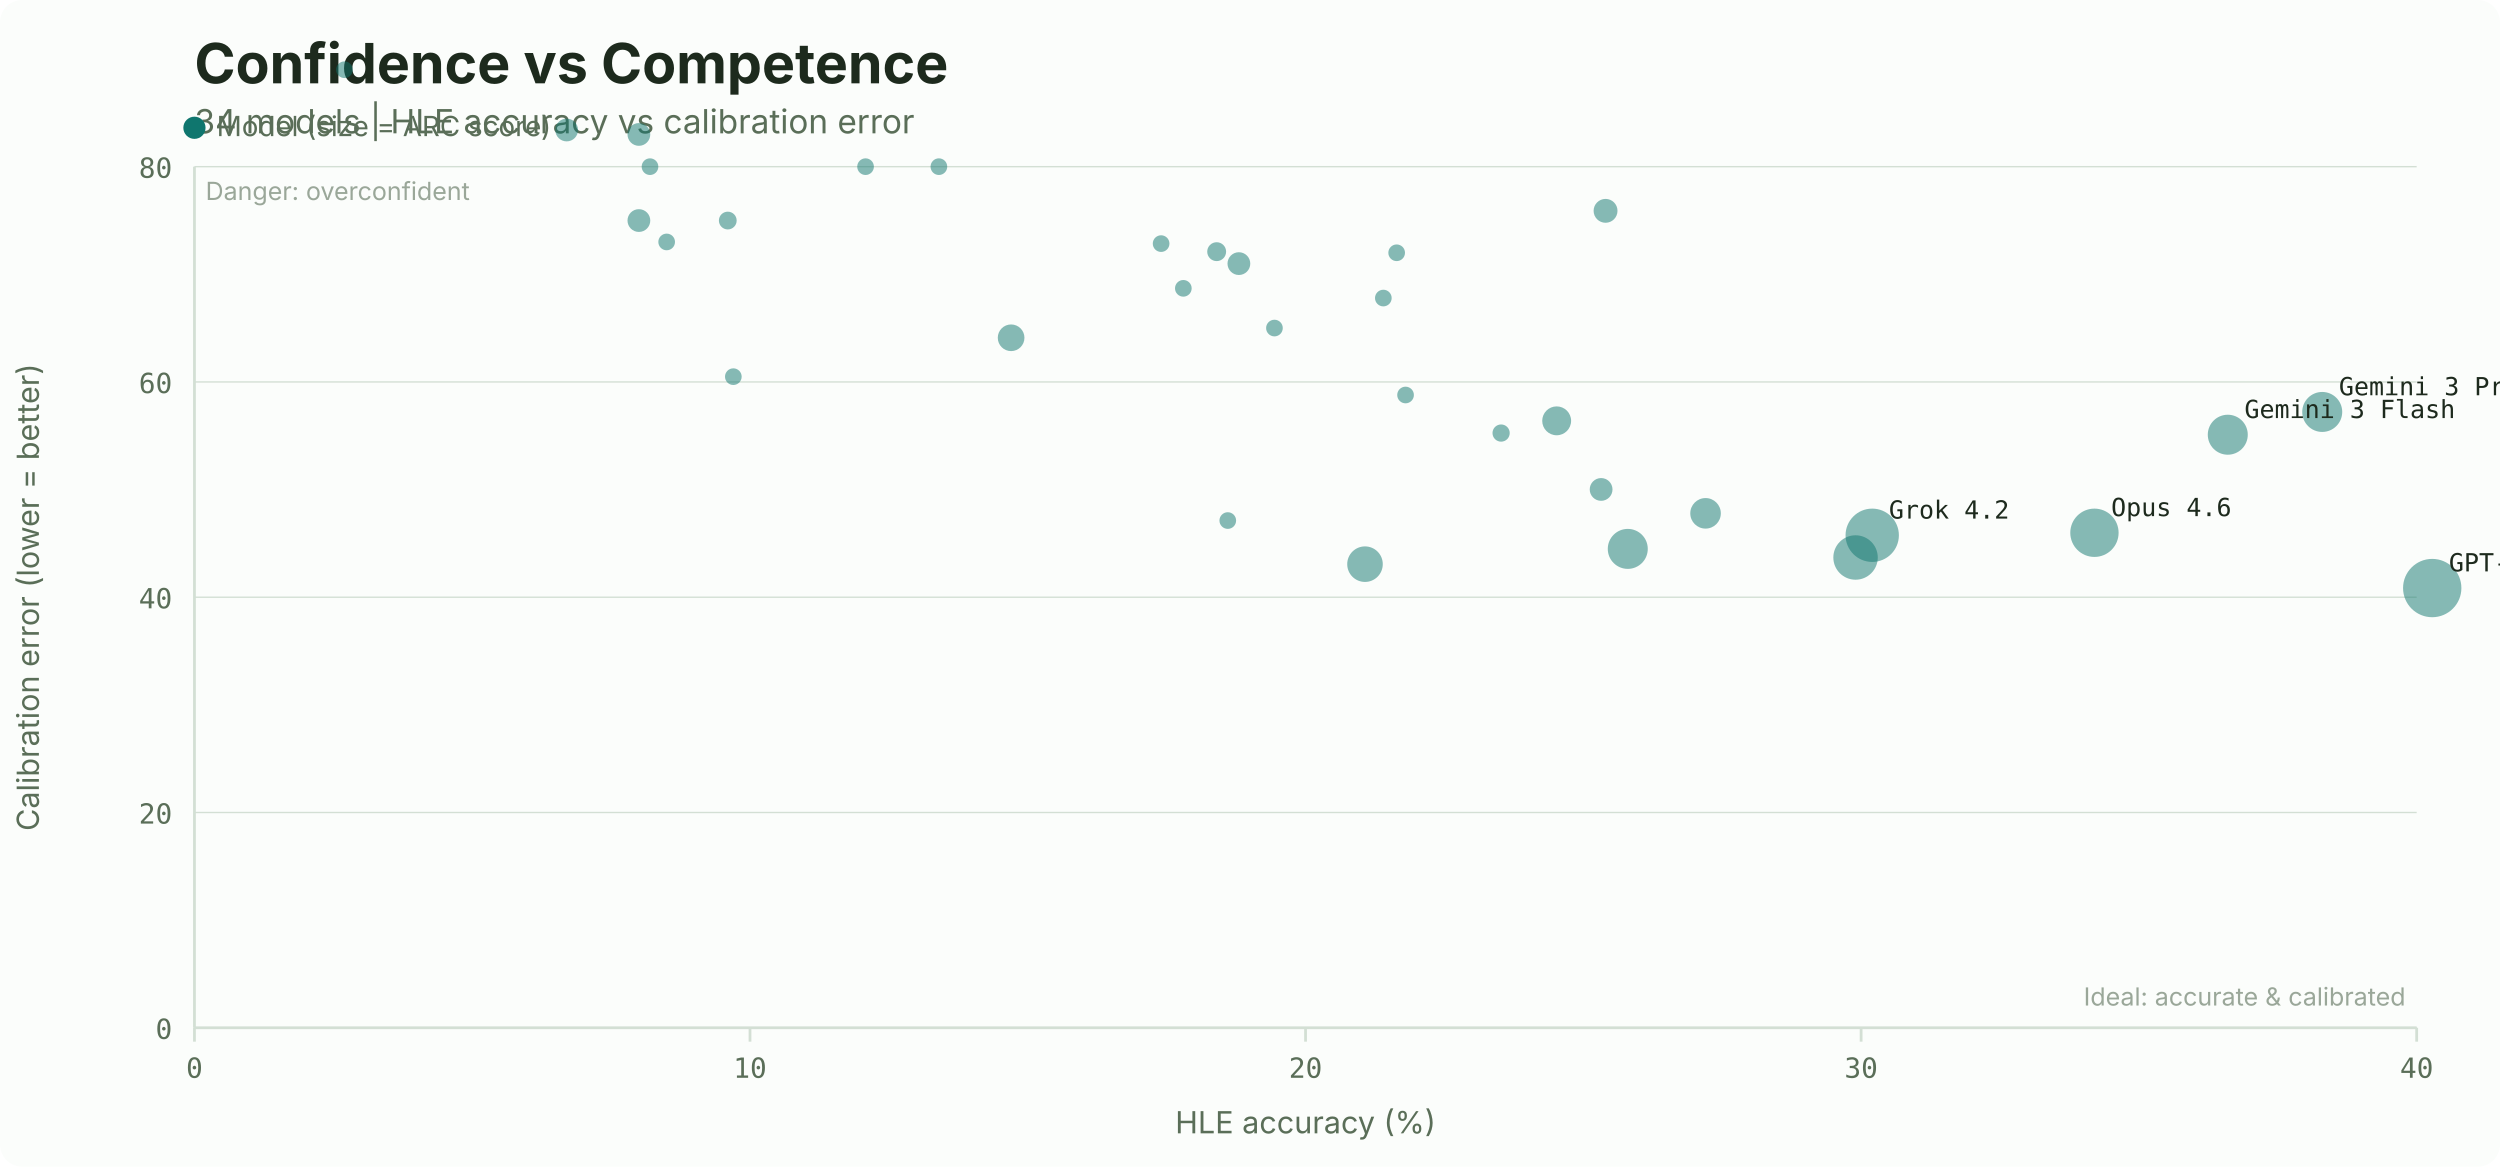
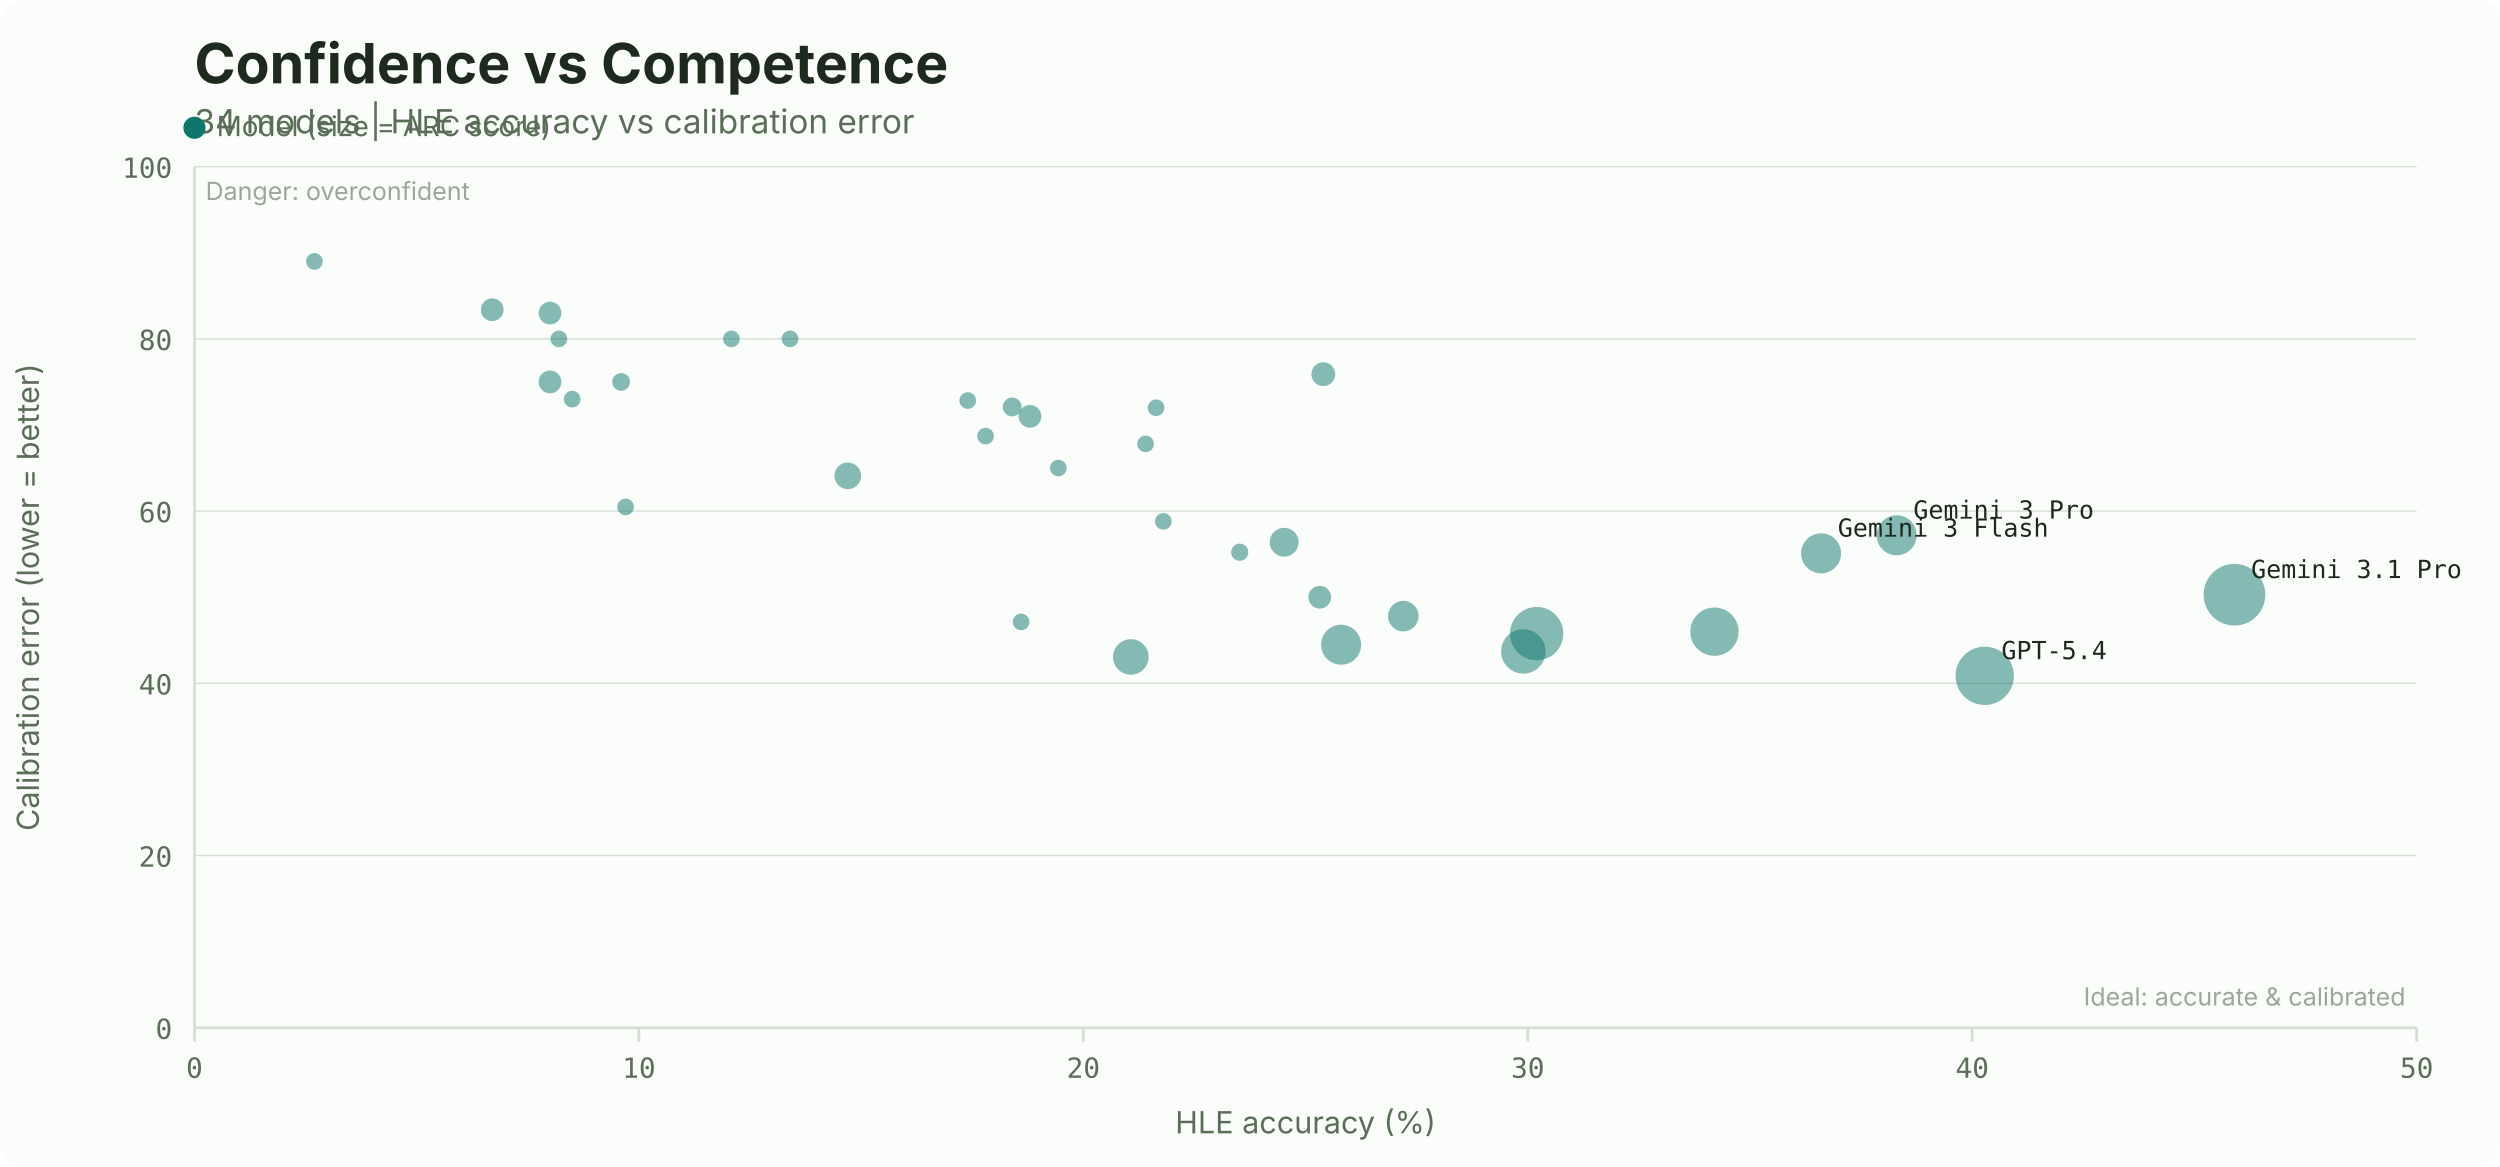
<svg xmlns="http://www.w3.org/2000/svg" width="900" height="420" viewBox="0 0 900 420">
  <rect width="900" height="420" fill="#fbfdfb" rx="8" />
  <text x="70" y="30" font-family="system-ui, -apple-system, sans-serif" font-size="20" font-weight="700" fill="#1d2a1d">Confidence vs Competence</text>
  <text x="70" y="48" font-family="system-ui, -apple-system, sans-serif" font-size="12" fill="#5a6e58">34 models | HLE accuracy vs calibration error</text>
  <line x1="70" y1="370.0" x2="870" y2="370.0" stroke="#d3dfd4" stroke-width="0.5" />
  <text x="62" y="374.0" font-family="ui-monospace, 'SF Mono', monospace" font-size="10" fill="#5a6e58" text-anchor="end">0</text>
-   <line x1="70" y1="292.5" x2="870" y2="292.5" stroke="#d3dfd4" stroke-width="0.5" />
-   <text x="62" y="296.5" font-family="ui-monospace, 'SF Mono', monospace" font-size="10" fill="#5a6e58" text-anchor="end">20</text>
-   <line x1="70" y1="215.0" x2="870" y2="215.0" stroke="#d3dfd4" stroke-width="0.5" />
-   <text x="62" y="219.0" font-family="ui-monospace, 'SF Mono', monospace" font-size="10" fill="#5a6e58" text-anchor="end">40</text>
-   <line x1="70" y1="137.5" x2="870" y2="137.5" stroke="#d3dfd4" stroke-width="0.5" />
-   <text x="62" y="141.5" font-family="ui-monospace, 'SF Mono', monospace" font-size="10" fill="#5a6e58" text-anchor="end">60</text>
+   <line x1="70" y1="308.0" x2="870" y2="308.0" stroke="#d3dfd4" stroke-width="0.5" />
+   <text x="62" y="312.0" font-family="ui-monospace, 'SF Mono', monospace" font-size="10" fill="#5a6e58" text-anchor="end">20</text>
+   <line x1="70" y1="246.0" x2="870" y2="246.0" stroke="#d3dfd4" stroke-width="0.5" />
+   <text x="62" y="250.0" font-family="ui-monospace, 'SF Mono', monospace" font-size="10" fill="#5a6e58" text-anchor="end">40</text>
+   <line x1="70" y1="184.0" x2="870" y2="184.0" stroke="#d3dfd4" stroke-width="0.5" />
+   <text x="62" y="188.0" font-family="ui-monospace, 'SF Mono', monospace" font-size="10" fill="#5a6e58" text-anchor="end">60</text>
+   <line x1="70" y1="122.0" x2="870" y2="122.0" stroke="#d3dfd4" stroke-width="0.5" />
+   <text x="62" y="126.0" font-family="ui-monospace, 'SF Mono', monospace" font-size="10" fill="#5a6e58" text-anchor="end">80</text>
  <line x1="70" y1="60.0" x2="870" y2="60.0" stroke="#d3dfd4" stroke-width="0.5" />
-   <text x="62" y="64.0" font-family="ui-monospace, 'SF Mono', monospace" font-size="10" fill="#5a6e58" text-anchor="end">80</text>
+   <text x="62" y="64.0" font-family="ui-monospace, 'SF Mono', monospace" font-size="10" fill="#5a6e58" text-anchor="end">100</text>
  <line x1="70.0" y1="370" x2="70.0" y2="375" stroke="#d3dfd4" />
  <text x="70.0" y="388" font-family="ui-monospace, 'SF Mono', monospace" font-size="10" fill="#5a6e58" text-anchor="middle">0</text>
-   <line x1="270.0" y1="370" x2="270.0" y2="375" stroke="#d3dfd4" />
-   <text x="270.0" y="388" font-family="ui-monospace, 'SF Mono', monospace" font-size="10" fill="#5a6e58" text-anchor="middle">10</text>
-   <line x1="470.0" y1="370" x2="470.0" y2="375" stroke="#d3dfd4" />
-   <text x="470.0" y="388" font-family="ui-monospace, 'SF Mono', monospace" font-size="10" fill="#5a6e58" text-anchor="middle">20</text>
-   <line x1="670.0" y1="370" x2="670.0" y2="375" stroke="#d3dfd4" />
-   <text x="670.0" y="388" font-family="ui-monospace, 'SF Mono', monospace" font-size="10" fill="#5a6e58" text-anchor="middle">30</text>
+   <line x1="230.0" y1="370" x2="230.0" y2="375" stroke="#d3dfd4" />
+   <text x="230.0" y="388" font-family="ui-monospace, 'SF Mono', monospace" font-size="10" fill="#5a6e58" text-anchor="middle">10</text>
+   <line x1="390.0" y1="370" x2="390.0" y2="375" stroke="#d3dfd4" />
+   <text x="390.0" y="388" font-family="ui-monospace, 'SF Mono', monospace" font-size="10" fill="#5a6e58" text-anchor="middle">20</text>
+   <line x1="550.0" y1="370" x2="550.0" y2="375" stroke="#d3dfd4" />
+   <text x="550.0" y="388" font-family="ui-monospace, 'SF Mono', monospace" font-size="10" fill="#5a6e58" text-anchor="middle">30</text>
+   <line x1="710.0" y1="370" x2="710.0" y2="375" stroke="#d3dfd4" />
+   <text x="710.0" y="388" font-family="ui-monospace, 'SF Mono', monospace" font-size="10" fill="#5a6e58" text-anchor="middle">40</text>
  <line x1="870.0" y1="370" x2="870.0" y2="375" stroke="#d3dfd4" />
-   <text x="870.0" y="388" font-family="ui-monospace, 'SF Mono', monospace" font-size="10" fill="#5a6e58" text-anchor="middle">40</text>
+   <text x="870.0" y="388" font-family="ui-monospace, 'SF Mono', monospace" font-size="10" fill="#5a6e58" text-anchor="middle">50</text>
  <line x1="70" y1="60" x2="70" y2="370" stroke="#d3dfd4" />
  <line x1="70" y1="370" x2="870" y2="370" stroke="#d3dfd4" />
  <text x="470.0" y="408" font-family="system-ui, -apple-system, sans-serif" font-size="11" fill="#5a6e58" text-anchor="middle">HLE accuracy (%)</text>
  <text x="14" y="215.0" font-family="system-ui, -apple-system, sans-serif" font-size="11" fill="#5a6e58" text-anchor="middle" transform="rotate(-90, 14, 215.0)">Calibration error (lower = better)</text>
  <circle cx="70" cy="46" r="4" fill="#0f766e" />
  <text x="78" y="49" font-family="system-ui, -apple-system, sans-serif" font-size="10" fill="#5a6e58">Model (size = ARC score)</text>
  <text x="866" y="362" font-family="system-ui, -apple-system, sans-serif" font-size="9" fill="#5a6e58" text-anchor="end" opacity="0.6">Ideal: accurate &amp; calibrated</text>
  <text x="74" y="72" font-family="system-ui, -apple-system, sans-serif" font-size="9" fill="#5a6e58" opacity="0.6">Danger: overconfident</text>
-   <circle cx="124.0" cy="25.1" r="3.0" fill="#0f766e" opacity="0.5" />
-   <circle cx="240.0" cy="87.1" r="3.0" fill="#0f766e" opacity="0.5" />
-   <circle cx="836.0" cy="148.3" r="7.2" fill="#0f766e" opacity="0.5" />
-   <circle cx="668.0" cy="200.7" r="8.0" fill="#0f766e" opacity="0.5" />
-   <circle cx="578.0" cy="75.9" r="4.3" fill="#0f766e" opacity="0.5" />
-   <circle cx="988.0" cy="175.1" r="11.1" fill="#0f766e" opacity="0.5" />
-   <circle cx="491.4" cy="203.1" r="6.4" fill="#0f766e" opacity="0.5" />
-   <circle cx="754.0" cy="191.8" r="8.7" fill="#0f766e" opacity="0.5" />
-   <circle cx="802.0" cy="156.5" r="7.2" fill="#0f766e" opacity="0.5" />
-   <circle cx="586.0" cy="197.6" r="7.2" fill="#0f766e" opacity="0.5" />
-   <circle cx="614.0" cy="184.8" r="5.5" fill="#0f766e" opacity="0.5" />
-   <circle cx="498.0" cy="107.3" r="3.0" fill="#0f766e" opacity="0.5" />
-   <circle cx="576.4" cy="176.2" r="4.1" fill="#0f766e" opacity="0.5" />
-   <circle cx="364.0" cy="121.6" r="4.8" fill="#0f766e" opacity="0.5" />
-   <circle cx="560.4" cy="151.5" r="5.2" fill="#0f766e" opacity="0.5" />
-   <circle cx="674.0" cy="192.7" r="9.6" fill="#0f766e" opacity="0.5" />
-   <circle cx="438.0" cy="90.6" r="3.4" fill="#0f766e" opacity="0.5" />
-   <circle cx="426.0" cy="103.8" r="3.0" fill="#0f766e" opacity="0.5" />
-   <circle cx="502.8" cy="91.0" r="3.0" fill="#0f766e" opacity="0.5" />
-   <circle cx="458.8" cy="118.1" r="3.0" fill="#0f766e" opacity="0.5" />
-   <circle cx="540.4" cy="155.9" r="3.1" fill="#0f766e" opacity="0.5" />
-   <circle cx="311.6" cy="60.0" r="3.0" fill="#0f766e" opacity="0.5" />
-   <circle cx="506.0" cy="142.2" r="3.0" fill="#0f766e" opacity="0.5" />
-   <circle cx="204.0" cy="46.8" r="4.1" fill="#0f766e" opacity="0.5" />
-   <circle cx="234.0" cy="60.0" r="3.0" fill="#0f766e" opacity="0.5" />
-   <circle cx="442.0" cy="187.4" r="3.0" fill="#0f766e" opacity="0.5" />
-   <circle cx="264.0" cy="135.6" r="3.0" fill="#0f766e" opacity="0.5" />
-   <circle cx="338.0" cy="60.0" r="3.0" fill="#0f766e" opacity="0.5" />
-   <circle cx="262.0" cy="79.4" r="3.2" fill="#0f766e" opacity="0.5" />
-   <circle cx="230.0" cy="79.4" r="4.1" fill="#0f766e" opacity="0.5" />
-   <circle cx="446.0" cy="94.9" r="4.1" fill="#0f766e" opacity="0.5" />
-   <circle cx="230.0" cy="48.4" r="4.1" fill="#0f766e" opacity="0.5" />
-   <circle cx="418.0" cy="87.7" r="3.0" fill="#0f766e" opacity="0.5" />
-   <circle cx="875.6" cy="211.7" r="10.5" fill="#0f766e" opacity="0.5" />
-   <text x="994.0" y="169.1" font-family="ui-monospace, 'SF Mono', monospace" font-size="9" fill="#1d2a1d">Gemini 3.1 Pro</text>
-   <text x="881.6" y="205.7" font-family="ui-monospace, 'SF Mono', monospace" font-size="9" fill="#1d2a1d">GPT-5.4</text>
-   <text x="842.0" y="142.3" font-family="ui-monospace, 'SF Mono', monospace" font-size="9" fill="#1d2a1d">Gemini 3 Pro</text>
-   <text x="808.0" y="150.5" font-family="ui-monospace, 'SF Mono', monospace" font-size="9" fill="#1d2a1d">Gemini 3 Flash</text>
-   <text x="760.0" y="185.8" font-family="ui-monospace, 'SF Mono', monospace" font-size="9" fill="#1d2a1d">Opus 4.6</text>
-   <text x="680.0" y="186.7" font-family="ui-monospace, 'SF Mono', monospace" font-size="9" fill="#1d2a1d">Grok 4.2</text>
+   <circle cx="113.2" cy="94.1" r="3.0" fill="#0f766e" opacity="0.5" />
+   <circle cx="206.0" cy="143.7" r="3.0" fill="#0f766e" opacity="0.5" />
+   <circle cx="682.8" cy="192.7" r="7.2" fill="#0f766e" opacity="0.5" />
+   <circle cx="548.4" cy="234.5" r="8.0" fill="#0f766e" opacity="0.5" />
+   <circle cx="476.4" cy="134.7" r="4.3" fill="#0f766e" opacity="0.5" />
+   <circle cx="804.4" cy="214.1" r="11.1" fill="#0f766e" opacity="0.5" />
+   <circle cx="407.1" cy="236.5" r="6.4" fill="#0f766e" opacity="0.5" />
+   <circle cx="617.2" cy="227.4" r="8.7" fill="#0f766e" opacity="0.5" />
+   <circle cx="655.6" cy="199.2" r="7.2" fill="#0f766e" opacity="0.5" />
+   <circle cx="482.8" cy="232.1" r="7.2" fill="#0f766e" opacity="0.5" />
+   <circle cx="505.2" cy="221.8" r="5.5" fill="#0f766e" opacity="0.5" />
+   <circle cx="412.4" cy="159.8" r="3.0" fill="#0f766e" opacity="0.5" />
+   <circle cx="475.1" cy="215.0" r="4.1" fill="#0f766e" opacity="0.5" />
+   <circle cx="305.2" cy="171.3" r="4.8" fill="#0f766e" opacity="0.5" />
+   <circle cx="462.3" cy="195.2" r="5.2" fill="#0f766e" opacity="0.5" />
+   <circle cx="553.2" cy="228.1" r="9.6" fill="#0f766e" opacity="0.5" />
+   <circle cx="364.4" cy="146.5" r="3.4" fill="#0f766e" opacity="0.5" />
+   <circle cx="354.8" cy="157.0" r="3.0" fill="#0f766e" opacity="0.5" />
+   <circle cx="416.2" cy="146.8" r="3.0" fill="#0f766e" opacity="0.5" />
+   <circle cx="381.0" cy="168.5" r="3.0" fill="#0f766e" opacity="0.5" />
+   <circle cx="446.3" cy="198.8" r="3.1" fill="#0f766e" opacity="0.5" />
+   <circle cx="263.3" cy="122.0" r="3.0" fill="#0f766e" opacity="0.5" />
+   <circle cx="418.8" cy="187.7" r="3.0" fill="#0f766e" opacity="0.5" />
+   <circle cx="177.2" cy="111.5" r="4.1" fill="#0f766e" opacity="0.5" />
+   <circle cx="201.2" cy="122.0" r="3.0" fill="#0f766e" opacity="0.5" />
+   <circle cx="367.6" cy="223.9" r="3.0" fill="#0f766e" opacity="0.5" />
+   <circle cx="225.2" cy="182.5" r="3.0" fill="#0f766e" opacity="0.5" />
+   <circle cx="284.4" cy="122.0" r="3.0" fill="#0f766e" opacity="0.5" />
+   <circle cx="223.6" cy="137.5" r="3.2" fill="#0f766e" opacity="0.5" />
+   <circle cx="198.0" cy="137.5" r="4.1" fill="#0f766e" opacity="0.5" />
+   <circle cx="370.8" cy="149.9" r="4.1" fill="#0f766e" opacity="0.5" />
+   <circle cx="198.0" cy="112.7" r="4.1" fill="#0f766e" opacity="0.5" />
+   <circle cx="348.4" cy="144.2" r="3.0" fill="#0f766e" opacity="0.5" />
+   <circle cx="714.5" cy="243.3" r="10.5" fill="#0f766e" opacity="0.5" />
+   <text x="810.4" y="208.1" font-family="ui-monospace, 'SF Mono', monospace" font-size="9" fill="#1d2a1d" text-anchor="start">Gemini 3.1 Pro</text>
+   <text x="720.5" y="237.3" font-family="ui-monospace, 'SF Mono', monospace" font-size="9" fill="#1d2a1d" text-anchor="start">GPT-5.4</text>
+   <text x="688.8" y="186.7" font-family="ui-monospace, 'SF Mono', monospace" font-size="9" fill="#1d2a1d" text-anchor="start">Gemini 3 Pro</text>
+   <text x="661.6" y="193.2" font-family="ui-monospace, 'SF Mono', monospace" font-size="9" fill="#1d2a1d" text-anchor="start">Gemini 3 Flash</text>
</svg>
